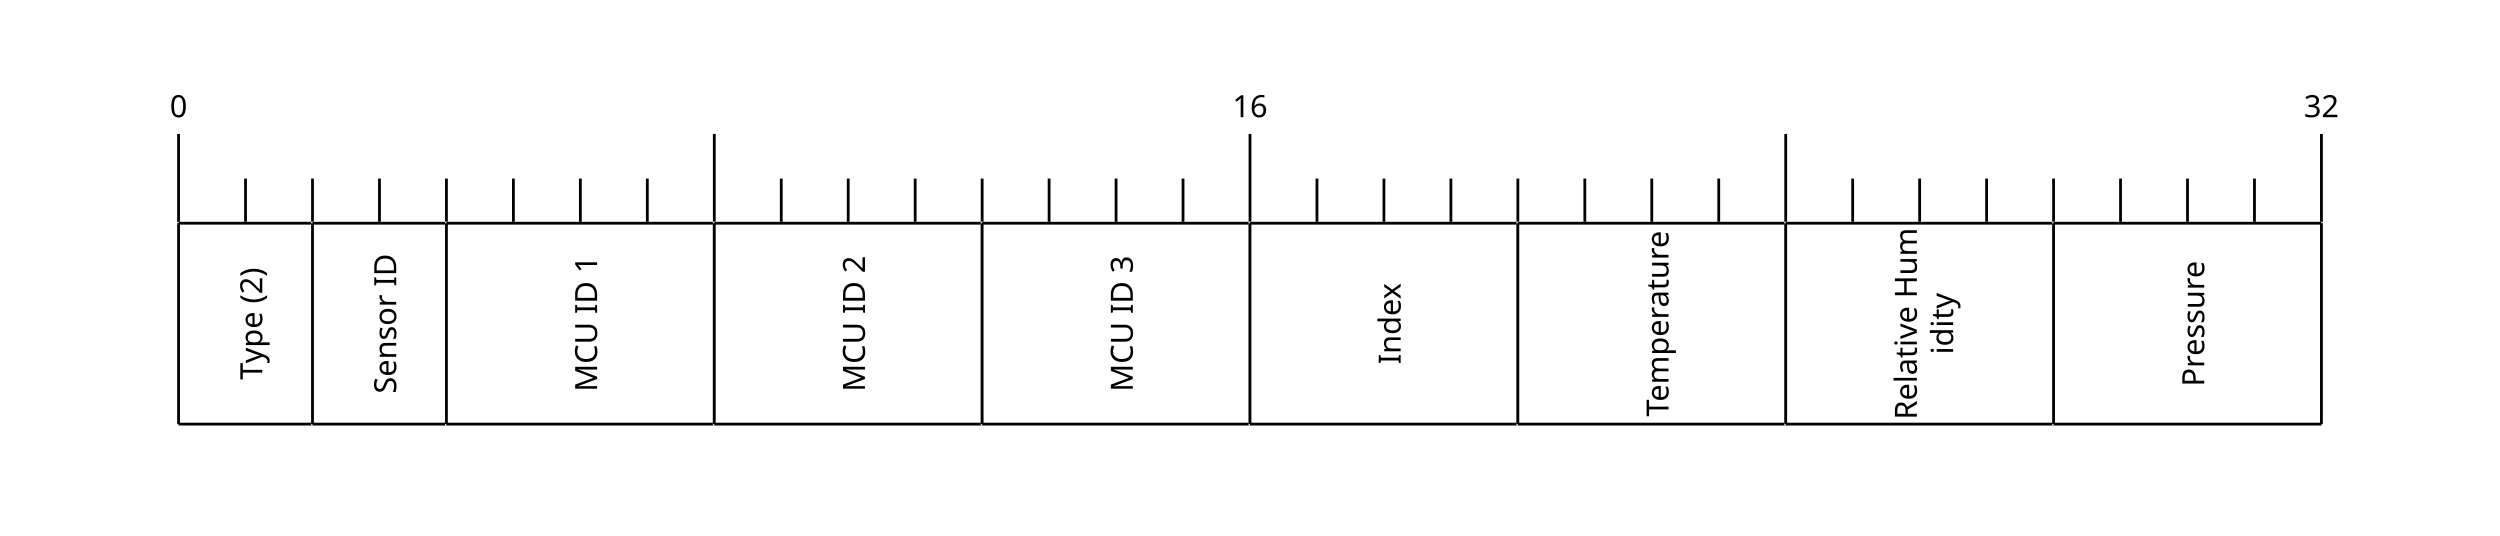
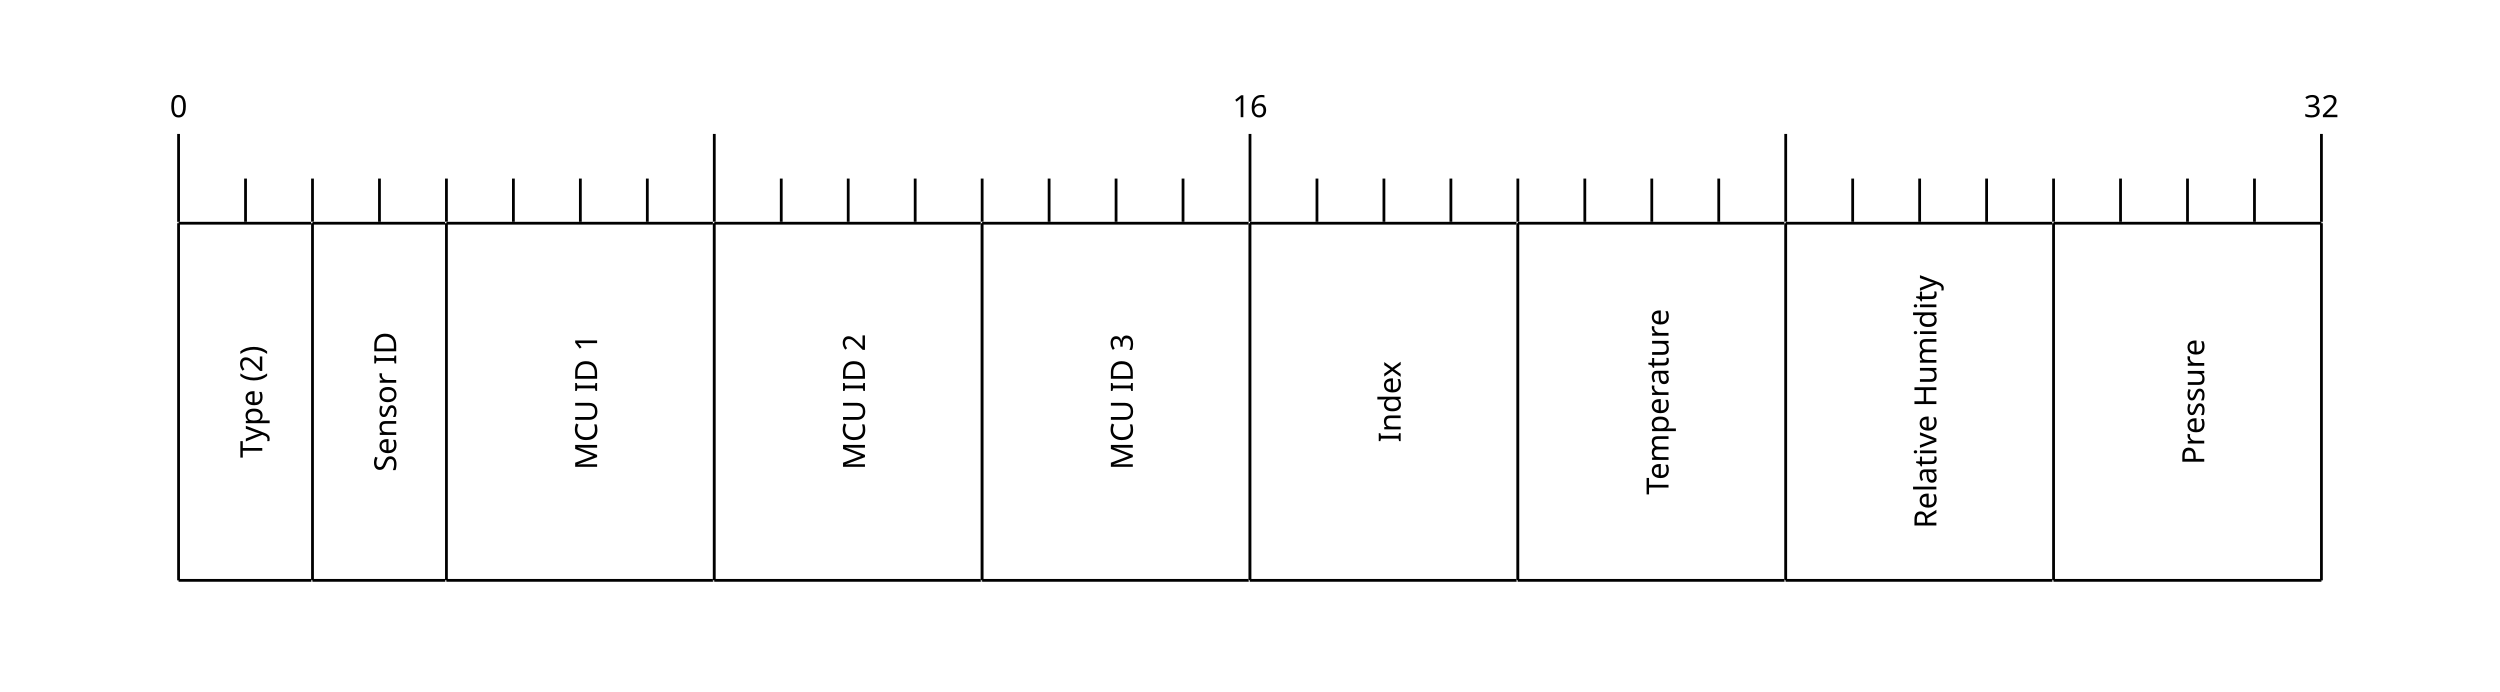
- <svg xmlns="http://www.w3.org/2000/svg" viewBox="0 0 896 192">
+ <svg xmlns="http://www.w3.org/2000/svg" viewBox="0 0 896 248">
  <defs id="defs_block">
    <filter height="1.504" id="filter_blur" width="1.157" x="-0.079" y="-0.252">
      <feGaussianBlur id="feGaussianBlur3780" stdDeviation="4.2" />
    </filter>
  </defs>
  <path d="M 64 48 L 64 80" fill="none" stroke="rgb(0,0,0)" />
  <text fill="rgb(0,0,0)" font-family="sans-serif" font-size="11" font-style="normal" font-weight="normal" text-anchor="middle" textLength="6" x="64.0" y="42">0</text>
  <path d="M 88 64 L 88 80" fill="none" stroke="rgb(0,0,0)" />
  <path d="M 112 64 L 112 80" fill="none" stroke="rgb(0,0,0)" />
  <path d="M 136 64 L 136 80" fill="none" stroke="rgb(0,0,0)" />
  <path d="M 160 64 L 160 80" fill="none" stroke="rgb(0,0,0)" />
  <path d="M 184 64 L 184 80" fill="none" stroke="rgb(0,0,0)" />
  <path d="M 208 64 L 208 80" fill="none" stroke="rgb(0,0,0)" />
  <path d="M 232 64 L 232 80" fill="none" stroke="rgb(0,0,0)" />
  <path d="M 256 48 L 256 80" fill="none" stroke="rgb(0,0,0)" />
  <path d="M 280 64 L 280 80" fill="none" stroke="rgb(0,0,0)" />
  <path d="M 304 64 L 304 80" fill="none" stroke="rgb(0,0,0)" />
  <path d="M 328 64 L 328 80" fill="none" stroke="rgb(0,0,0)" />
  <path d="M 352 64 L 352 80" fill="none" stroke="rgb(0,0,0)" />
  <path d="M 376 64 L 376 80" fill="none" stroke="rgb(0,0,0)" />
  <path d="M 400 64 L 400 80" fill="none" stroke="rgb(0,0,0)" />
  <path d="M 424 64 L 424 80" fill="none" stroke="rgb(0,0,0)" />
  <path d="M 448 48 L 448 80" fill="none" stroke="rgb(0,0,0)" />
  <text fill="rgb(0,0,0)" font-family="sans-serif" font-size="11" font-style="normal" font-weight="normal" text-anchor="middle" textLength="12" x="448.0" y="42">16</text>
  <path d="M 472 64 L 472 80" fill="none" stroke="rgb(0,0,0)" />
  <path d="M 496 64 L 496 80" fill="none" stroke="rgb(0,0,0)" />
  <path d="M 520 64 L 520 80" fill="none" stroke="rgb(0,0,0)" />
  <path d="M 544 64 L 544 80" fill="none" stroke="rgb(0,0,0)" />
  <path d="M 568 64 L 568 80" fill="none" stroke="rgb(0,0,0)" />
  <path d="M 592 64 L 592 80" fill="none" stroke="rgb(0,0,0)" />
  <path d="M 616 64 L 616 80" fill="none" stroke="rgb(0,0,0)" />
  <path d="M 640 48 L 640 80" fill="none" stroke="rgb(0,0,0)" />
  <path d="M 664 64 L 664 80" fill="none" stroke="rgb(0,0,0)" />
  <path d="M 688 64 L 688 80" fill="none" stroke="rgb(0,0,0)" />
  <path d="M 712 64 L 712 80" fill="none" stroke="rgb(0,0,0)" />
  <path d="M 736 64 L 736 80" fill="none" stroke="rgb(0,0,0)" />
  <path d="M 760 64 L 760 80" fill="none" stroke="rgb(0,0,0)" />
  <path d="M 784 64 L 784 80" fill="none" stroke="rgb(0,0,0)" />
  <path d="M 808 64 L 808 80" fill="none" stroke="rgb(0,0,0)" />
  <path d="M 832 48 L 832 80" fill="none" stroke="rgb(0,0,0)" />
  <text fill="rgb(0,0,0)" font-family="sans-serif" font-size="11" font-style="normal" font-weight="normal" text-anchor="middle" textLength="12" x="832.0" y="42">32</text>
-   <rect fill="rgb(255,255,255)" height="72" stroke="rgb(255,255,255)" width="48" x="64" y="80" />
+   <rect fill="rgb(255,255,255)" height="128" stroke="rgb(255,255,255)" width="48" x="64" y="80" />
  <path d="M 64 80 L 112 80" fill="none" stroke="rgb(0,0,0)" />
-   <path d="M 112 80 L 112 152" fill="none" stroke="rgb(0,0,0)" />
-   <path d="M 112 152 L 64 152" fill="none" stroke="rgb(0,0,0)" />
-   <path d="M 64 152 L 64 80" fill="none" stroke="rgb(0,0,0)" />
-   <g transform="rotate(270,64,152)">
-     <text fill="rgb(0,0,0)" font-family="sans-serif" font-size="11" font-style="normal" font-weight="normal" text-anchor="middle" textLength="48" x="100.0" y="182">Type (2)</text>
+   <path d="M 112 80 L 112 208" fill="none" stroke="rgb(0,0,0)" />
+   <path d="M 112 208 L 64 208" fill="none" stroke="rgb(0,0,0)" />
+   <path d="M 64 208 L 64 80" fill="none" stroke="rgb(0,0,0)" />
+   <g transform="rotate(270,64,208)">
+     <text fill="rgb(0,0,0)" font-family="sans-serif" font-size="11" font-style="normal" font-weight="normal" text-anchor="middle" textLength="48" x="128.0" y="238">Type (2)</text>
  </g>
-   <rect fill="rgb(255,255,255)" height="72" stroke="rgb(255,255,255)" width="48" x="112" y="80" />
+   <rect fill="rgb(255,255,255)" height="128" stroke="rgb(255,255,255)" width="48" x="112" y="80" />
  <path d="M 112 80 L 160 80" fill="none" stroke="rgb(0,0,0)" />
-   <path d="M 160 80 L 160 152" fill="none" stroke="rgb(0,0,0)" />
-   <path d="M 160 152 L 112 152" fill="none" stroke="rgb(0,0,0)" />
-   <path d="M 112 152 L 112 80" fill="none" stroke="rgb(0,0,0)" />
-   <g transform="rotate(270,112,152)">
-     <text fill="rgb(0,0,0)" font-family="sans-serif" font-size="11" font-style="normal" font-weight="normal" text-anchor="middle" textLength="54" x="148.0" y="182">Sensor ID</text>
+   <path d="M 160 80 L 160 208" fill="none" stroke="rgb(0,0,0)" />
+   <path d="M 160 208 L 112 208" fill="none" stroke="rgb(0,0,0)" />
+   <path d="M 112 208 L 112 80" fill="none" stroke="rgb(0,0,0)" />
+   <g transform="rotate(270,112,208)">
+     <text fill="rgb(0,0,0)" font-family="sans-serif" font-size="11" font-style="normal" font-weight="normal" text-anchor="middle" textLength="54" x="176.0" y="238">Sensor ID</text>
  </g>
-   <rect fill="rgb(255,255,255)" height="72" stroke="rgb(255,255,255)" width="96" x="160" y="80" />
+   <rect fill="rgb(255,255,255)" height="128" stroke="rgb(255,255,255)" width="96" x="160" y="80" />
  <path d="M 160 80 L 256 80" fill="none" stroke="rgb(0,0,0)" />
-   <path d="M 256 80 L 256 152" fill="none" stroke="rgb(0,0,0)" />
-   <path d="M 256 152 L 160 152" fill="none" stroke="rgb(0,0,0)" />
-   <path d="M 160 152 L 160 80" fill="none" stroke="rgb(0,0,0)" />
-   <g transform="rotate(270,160,152)">
-     <text fill="rgb(0,0,0)" font-family="sans-serif" font-size="11" font-style="normal" font-weight="normal" text-anchor="middle" textLength="48" x="196.0" y="206">MCU ID 1</text>
+   <path d="M 256 80 L 256 208" fill="none" stroke="rgb(0,0,0)" />
+   <path d="M 256 208 L 160 208" fill="none" stroke="rgb(0,0,0)" />
+   <path d="M 160 208 L 160 80" fill="none" stroke="rgb(0,0,0)" />
+   <g transform="rotate(270,160,208)">
+     <text fill="rgb(0,0,0)" font-family="sans-serif" font-size="11" font-style="normal" font-weight="normal" text-anchor="middle" textLength="48" x="224.0" y="262">MCU ID 1</text>
  </g>
-   <rect fill="rgb(255,255,255)" height="72" stroke="rgb(255,255,255)" width="96" x="256" y="80" />
+   <rect fill="rgb(255,255,255)" height="128" stroke="rgb(255,255,255)" width="96" x="256" y="80" />
  <path d="M 256 80 L 352 80" fill="none" stroke="rgb(0,0,0)" />
-   <path d="M 352 80 L 352 152" fill="none" stroke="rgb(0,0,0)" />
-   <path d="M 352 152 L 256 152" fill="none" stroke="rgb(0,0,0)" />
-   <path d="M 256 152 L 256 80" fill="none" stroke="rgb(0,0,0)" />
-   <g transform="rotate(270,256,152)">
-     <text fill="rgb(0,0,0)" font-family="sans-serif" font-size="11" font-style="normal" font-weight="normal" text-anchor="middle" textLength="48" x="292.0" y="206">MCU ID 2</text>
+   <path d="M 352 80 L 352 208" fill="none" stroke="rgb(0,0,0)" />
+   <path d="M 352 208 L 256 208" fill="none" stroke="rgb(0,0,0)" />
+   <path d="M 256 208 L 256 80" fill="none" stroke="rgb(0,0,0)" />
+   <g transform="rotate(270,256,208)">
+     <text fill="rgb(0,0,0)" font-family="sans-serif" font-size="11" font-style="normal" font-weight="normal" text-anchor="middle" textLength="48" x="320.0" y="262">MCU ID 2</text>
  </g>
-   <rect fill="rgb(255,255,255)" height="72" stroke="rgb(255,255,255)" width="96" x="352" y="80" />
+   <rect fill="rgb(255,255,255)" height="128" stroke="rgb(255,255,255)" width="96" x="352" y="80" />
  <path d="M 352 80 L 448 80" fill="none" stroke="rgb(0,0,0)" />
-   <path d="M 448 80 L 448 152" fill="none" stroke="rgb(0,0,0)" />
-   <path d="M 448 152 L 352 152" fill="none" stroke="rgb(0,0,0)" />
-   <path d="M 352 152 L 352 80" fill="none" stroke="rgb(0,0,0)" />
-   <g transform="rotate(270,352,152)">
-     <text fill="rgb(0,0,0)" font-family="sans-serif" font-size="11" font-style="normal" font-weight="normal" text-anchor="middle" textLength="48" x="388.0" y="206">MCU ID 3</text>
+   <path d="M 448 80 L 448 208" fill="none" stroke="rgb(0,0,0)" />
+   <path d="M 448 208 L 352 208" fill="none" stroke="rgb(0,0,0)" />
+   <path d="M 352 208 L 352 80" fill="none" stroke="rgb(0,0,0)" />
+   <g transform="rotate(270,352,208)">
+     <text fill="rgb(0,0,0)" font-family="sans-serif" font-size="11" font-style="normal" font-weight="normal" text-anchor="middle" textLength="48" x="416.0" y="262">MCU ID 3</text>
  </g>
-   <rect fill="rgb(255,255,255)" height="72" stroke="rgb(255,255,255)" width="96" x="448" y="80" />
+   <rect fill="rgb(255,255,255)" height="128" stroke="rgb(255,255,255)" width="96" x="448" y="80" />
  <path d="M 448 80 L 544 80" fill="none" stroke="rgb(0,0,0)" />
-   <path d="M 544 80 L 544 152" fill="none" stroke="rgb(0,0,0)" />
-   <path d="M 544 152 L 448 152" fill="none" stroke="rgb(0,0,0)" />
-   <path d="M 448 152 L 448 80" fill="none" stroke="rgb(0,0,0)" />
-   <g transform="rotate(270,448,152)">
-     <text fill="rgb(0,0,0)" font-family="sans-serif" font-size="11" font-style="normal" font-weight="normal" text-anchor="middle" textLength="30" x="484.0" y="206">Index</text>
+   <path d="M 544 80 L 544 208" fill="none" stroke="rgb(0,0,0)" />
+   <path d="M 544 208 L 448 208" fill="none" stroke="rgb(0,0,0)" />
+   <path d="M 448 208 L 448 80" fill="none" stroke="rgb(0,0,0)" />
+   <g transform="rotate(270,448,208)">
+     <text fill="rgb(0,0,0)" font-family="sans-serif" font-size="11" font-style="normal" font-weight="normal" text-anchor="middle" textLength="30" x="512.0" y="262">Index</text>
  </g>
-   <rect fill="rgb(255,255,255)" height="72" stroke="rgb(255,255,255)" width="96" x="544" y="80" />
+   <rect fill="rgb(255,255,255)" height="128" stroke="rgb(255,255,255)" width="96" x="544" y="80" />
  <path d="M 544 80 L 640 80" fill="none" stroke="rgb(0,0,0)" />
-   <path d="M 640 80 L 640 152" fill="none" stroke="rgb(0,0,0)" />
-   <path d="M 640 152 L 544 152" fill="none" stroke="rgb(0,0,0)" />
-   <path d="M 544 152 L 544 80" fill="none" stroke="rgb(0,0,0)" />
-   <g transform="rotate(270,544,152)">
-     <text fill="rgb(0,0,0)" font-family="sans-serif" font-size="11" font-style="normal" font-weight="normal" text-anchor="middle" textLength="66" x="580.0" y="206">Temperature</text>
+   <path d="M 640 80 L 640 208" fill="none" stroke="rgb(0,0,0)" />
+   <path d="M 640 208 L 544 208" fill="none" stroke="rgb(0,0,0)" />
+   <path d="M 544 208 L 544 80" fill="none" stroke="rgb(0,0,0)" />
+   <g transform="rotate(270,544,208)">
+     <text fill="rgb(0,0,0)" font-family="sans-serif" font-size="11" font-style="normal" font-weight="normal" text-anchor="middle" textLength="66" x="608.0" y="262">Temperature</text>
  </g>
-   <rect fill="rgb(255,255,255)" height="72" stroke="rgb(255,255,255)" width="96" x="640" y="80" />
+   <rect fill="rgb(255,255,255)" height="128" stroke="rgb(255,255,255)" width="96" x="640" y="80" />
  <path d="M 640 80 L 736 80" fill="none" stroke="rgb(0,0,0)" />
-   <path d="M 736 80 L 736 152" fill="none" stroke="rgb(0,0,0)" />
-   <path d="M 736 152 L 640 152" fill="none" stroke="rgb(0,0,0)" />
-   <path d="M 640 152 L 640 80" fill="none" stroke="rgb(0,0,0)" />
-   <g transform="rotate(270,640,152)">
-     <text fill="rgb(0,0,0)" font-family="sans-serif" font-size="11" font-style="normal" font-weight="normal" text-anchor="middle" textLength="72" x="676.0" y="199">Relative Hum</text>
-     <text fill="rgb(0,0,0)" font-family="sans-serif" font-size="11" font-style="normal" font-weight="normal" text-anchor="middle" textLength="30" x="676.0" y="212">idity</text>
+   <path d="M 736 80 L 736 208" fill="none" stroke="rgb(0,0,0)" />
+   <path d="M 736 208 L 640 208" fill="none" stroke="rgb(0,0,0)" />
+   <path d="M 640 208 L 640 80" fill="none" stroke="rgb(0,0,0)" />
+   <g transform="rotate(270,640,208)">
+     <text fill="rgb(0,0,0)" font-family="sans-serif" font-size="11" font-style="normal" font-weight="normal" text-anchor="middle" textLength="102" x="704.0" y="262">Relative Humidity</text>
  </g>
-   <rect fill="rgb(255,255,255)" height="72" stroke="rgb(255,255,255)" width="96" x="736" y="80" />
+   <rect fill="rgb(255,255,255)" height="128" stroke="rgb(255,255,255)" width="96" x="736" y="80" />
  <path d="M 736 80 L 832 80" fill="none" stroke="rgb(0,0,0)" />
-   <path d="M 832 80 L 832 152" fill="none" stroke="rgb(0,0,0)" />
-   <path d="M 832 152 L 736 152" fill="none" stroke="rgb(0,0,0)" />
-   <path d="M 736 152 L 736 80" fill="none" stroke="rgb(0,0,0)" />
-   <g transform="rotate(270,736,152)">
-     <text fill="rgb(0,0,0)" font-family="sans-serif" font-size="11" font-style="normal" font-weight="normal" text-anchor="middle" textLength="48" x="772.0" y="206">Pressure</text>
+   <path d="M 832 80 L 832 208" fill="none" stroke="rgb(0,0,0)" />
+   <path d="M 832 208 L 736 208" fill="none" stroke="rgb(0,0,0)" />
+   <path d="M 736 208 L 736 80" fill="none" stroke="rgb(0,0,0)" />
+   <g transform="rotate(270,736,208)">
+     <text fill="rgb(0,0,0)" font-family="sans-serif" font-size="11" font-style="normal" font-weight="normal" text-anchor="middle" textLength="48" x="800.0" y="262">Pressure</text>
  </g>
</svg>
